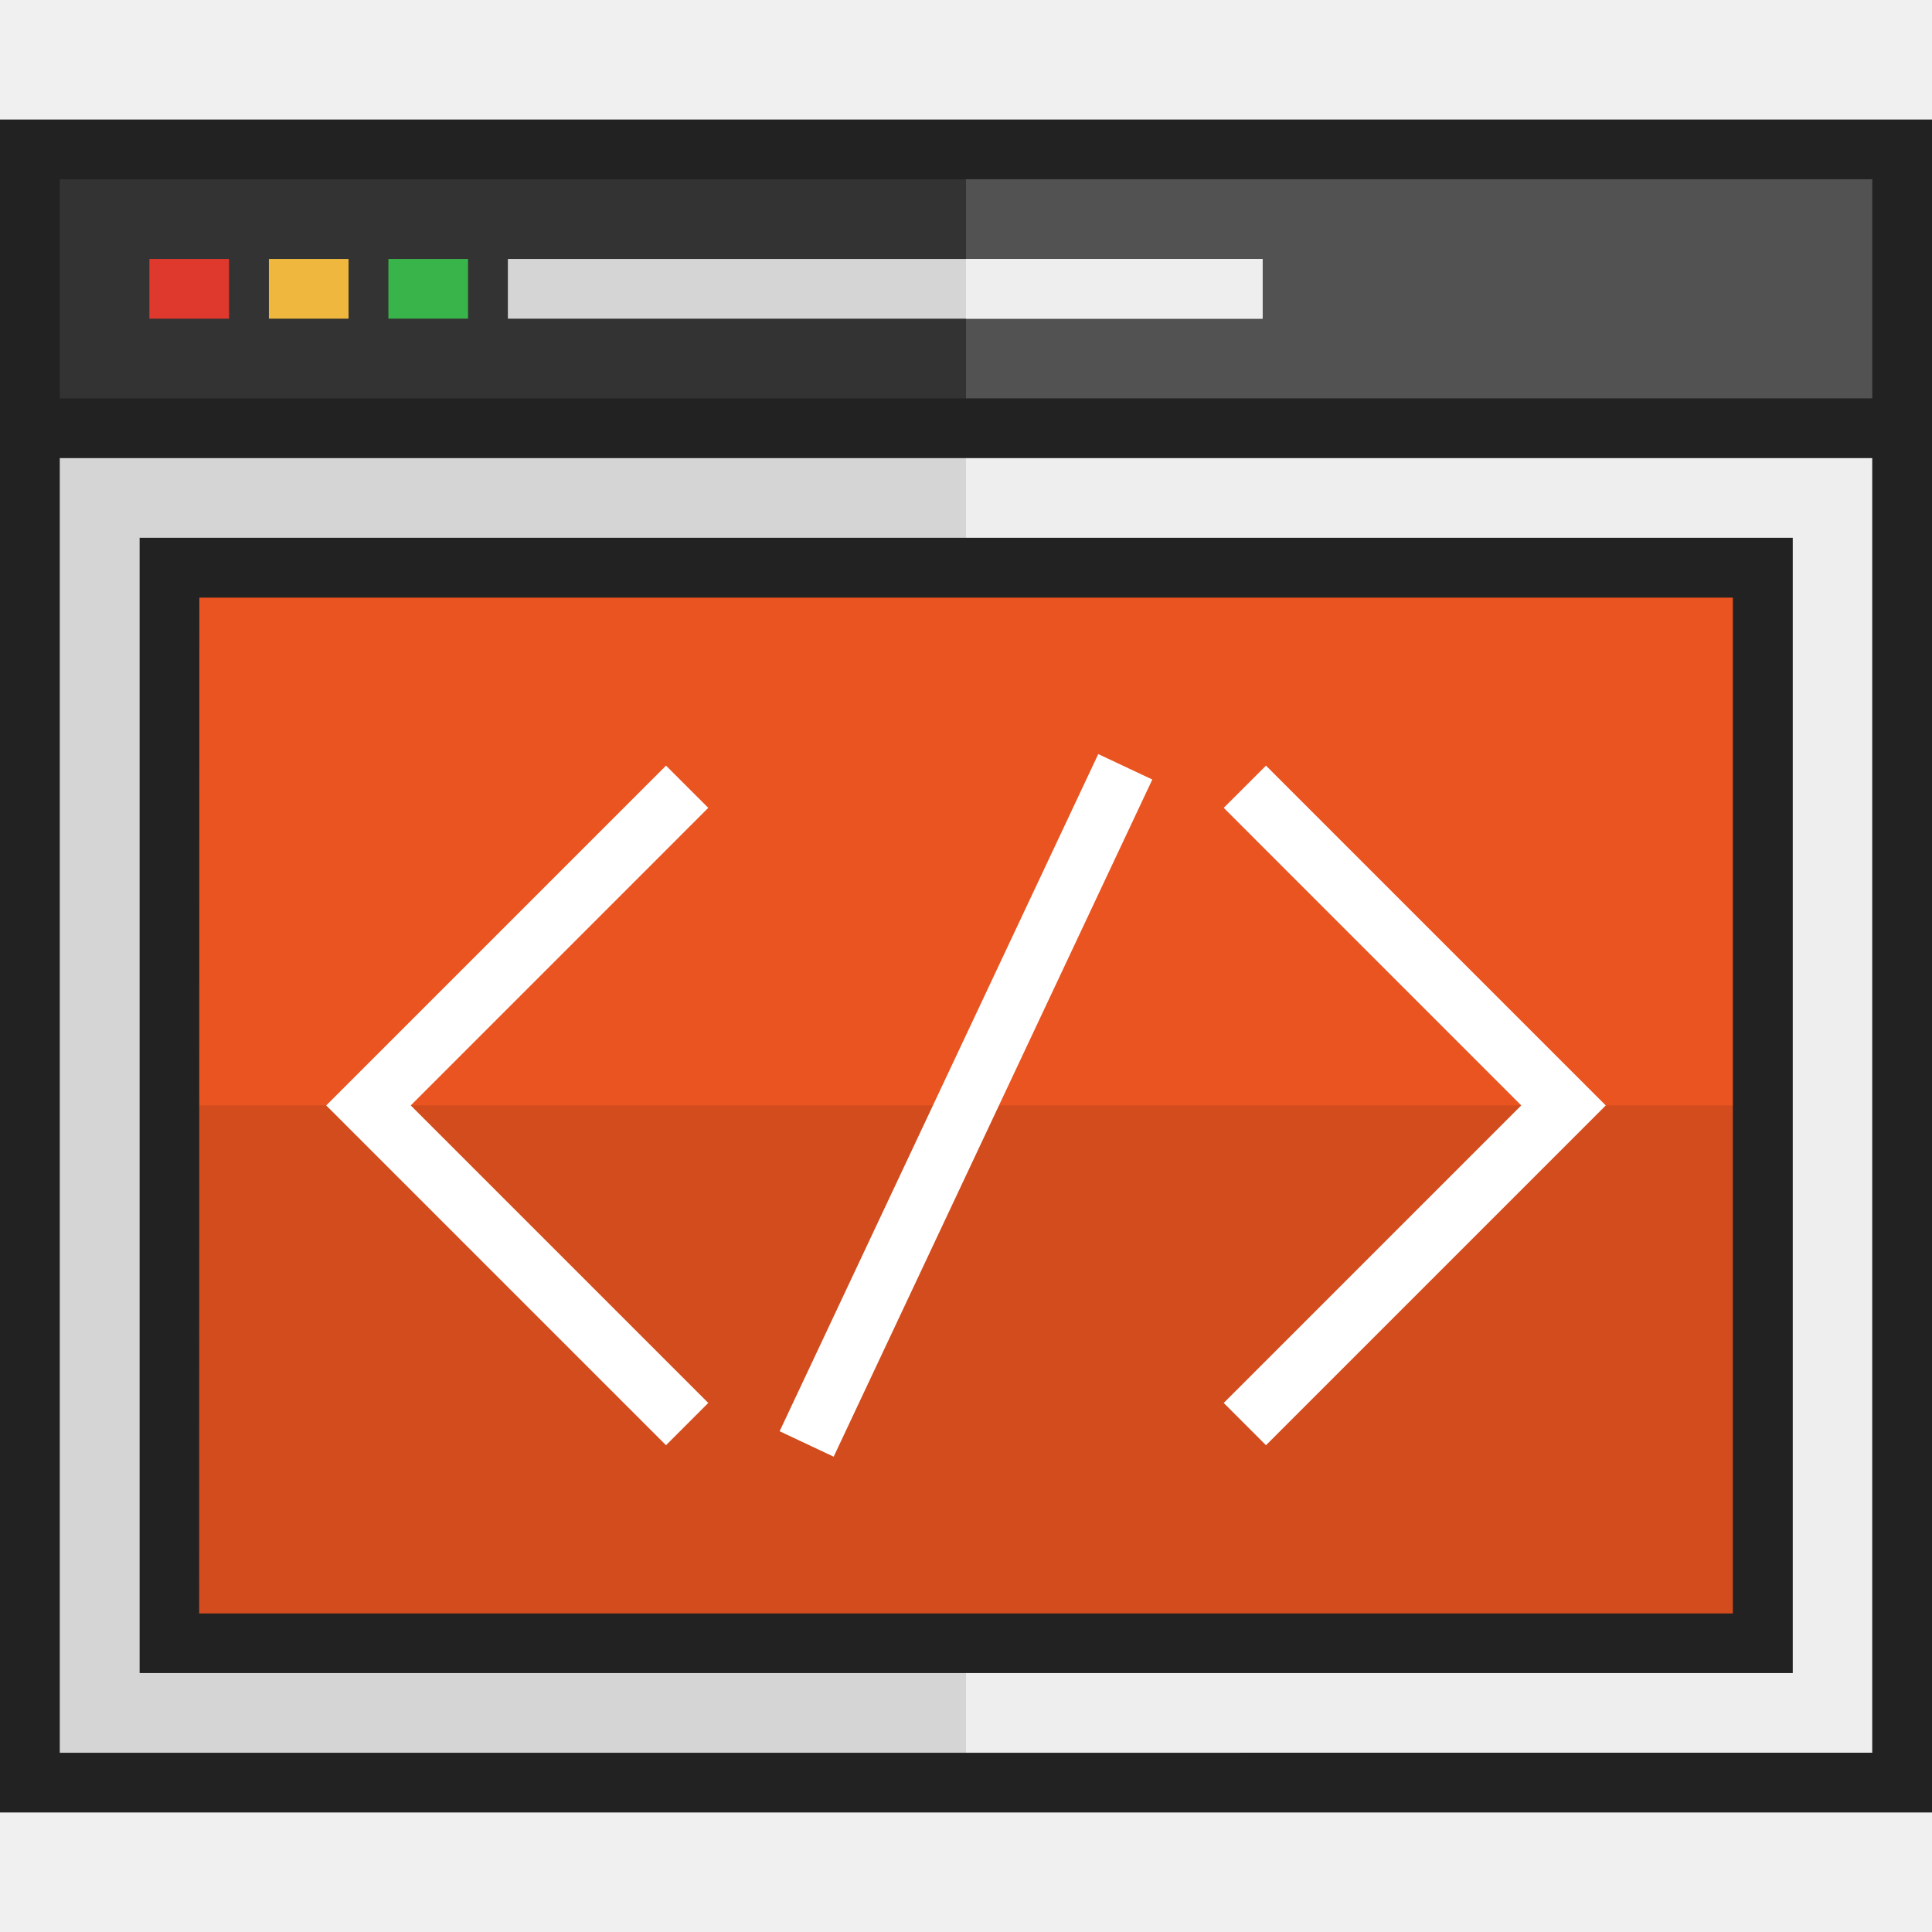
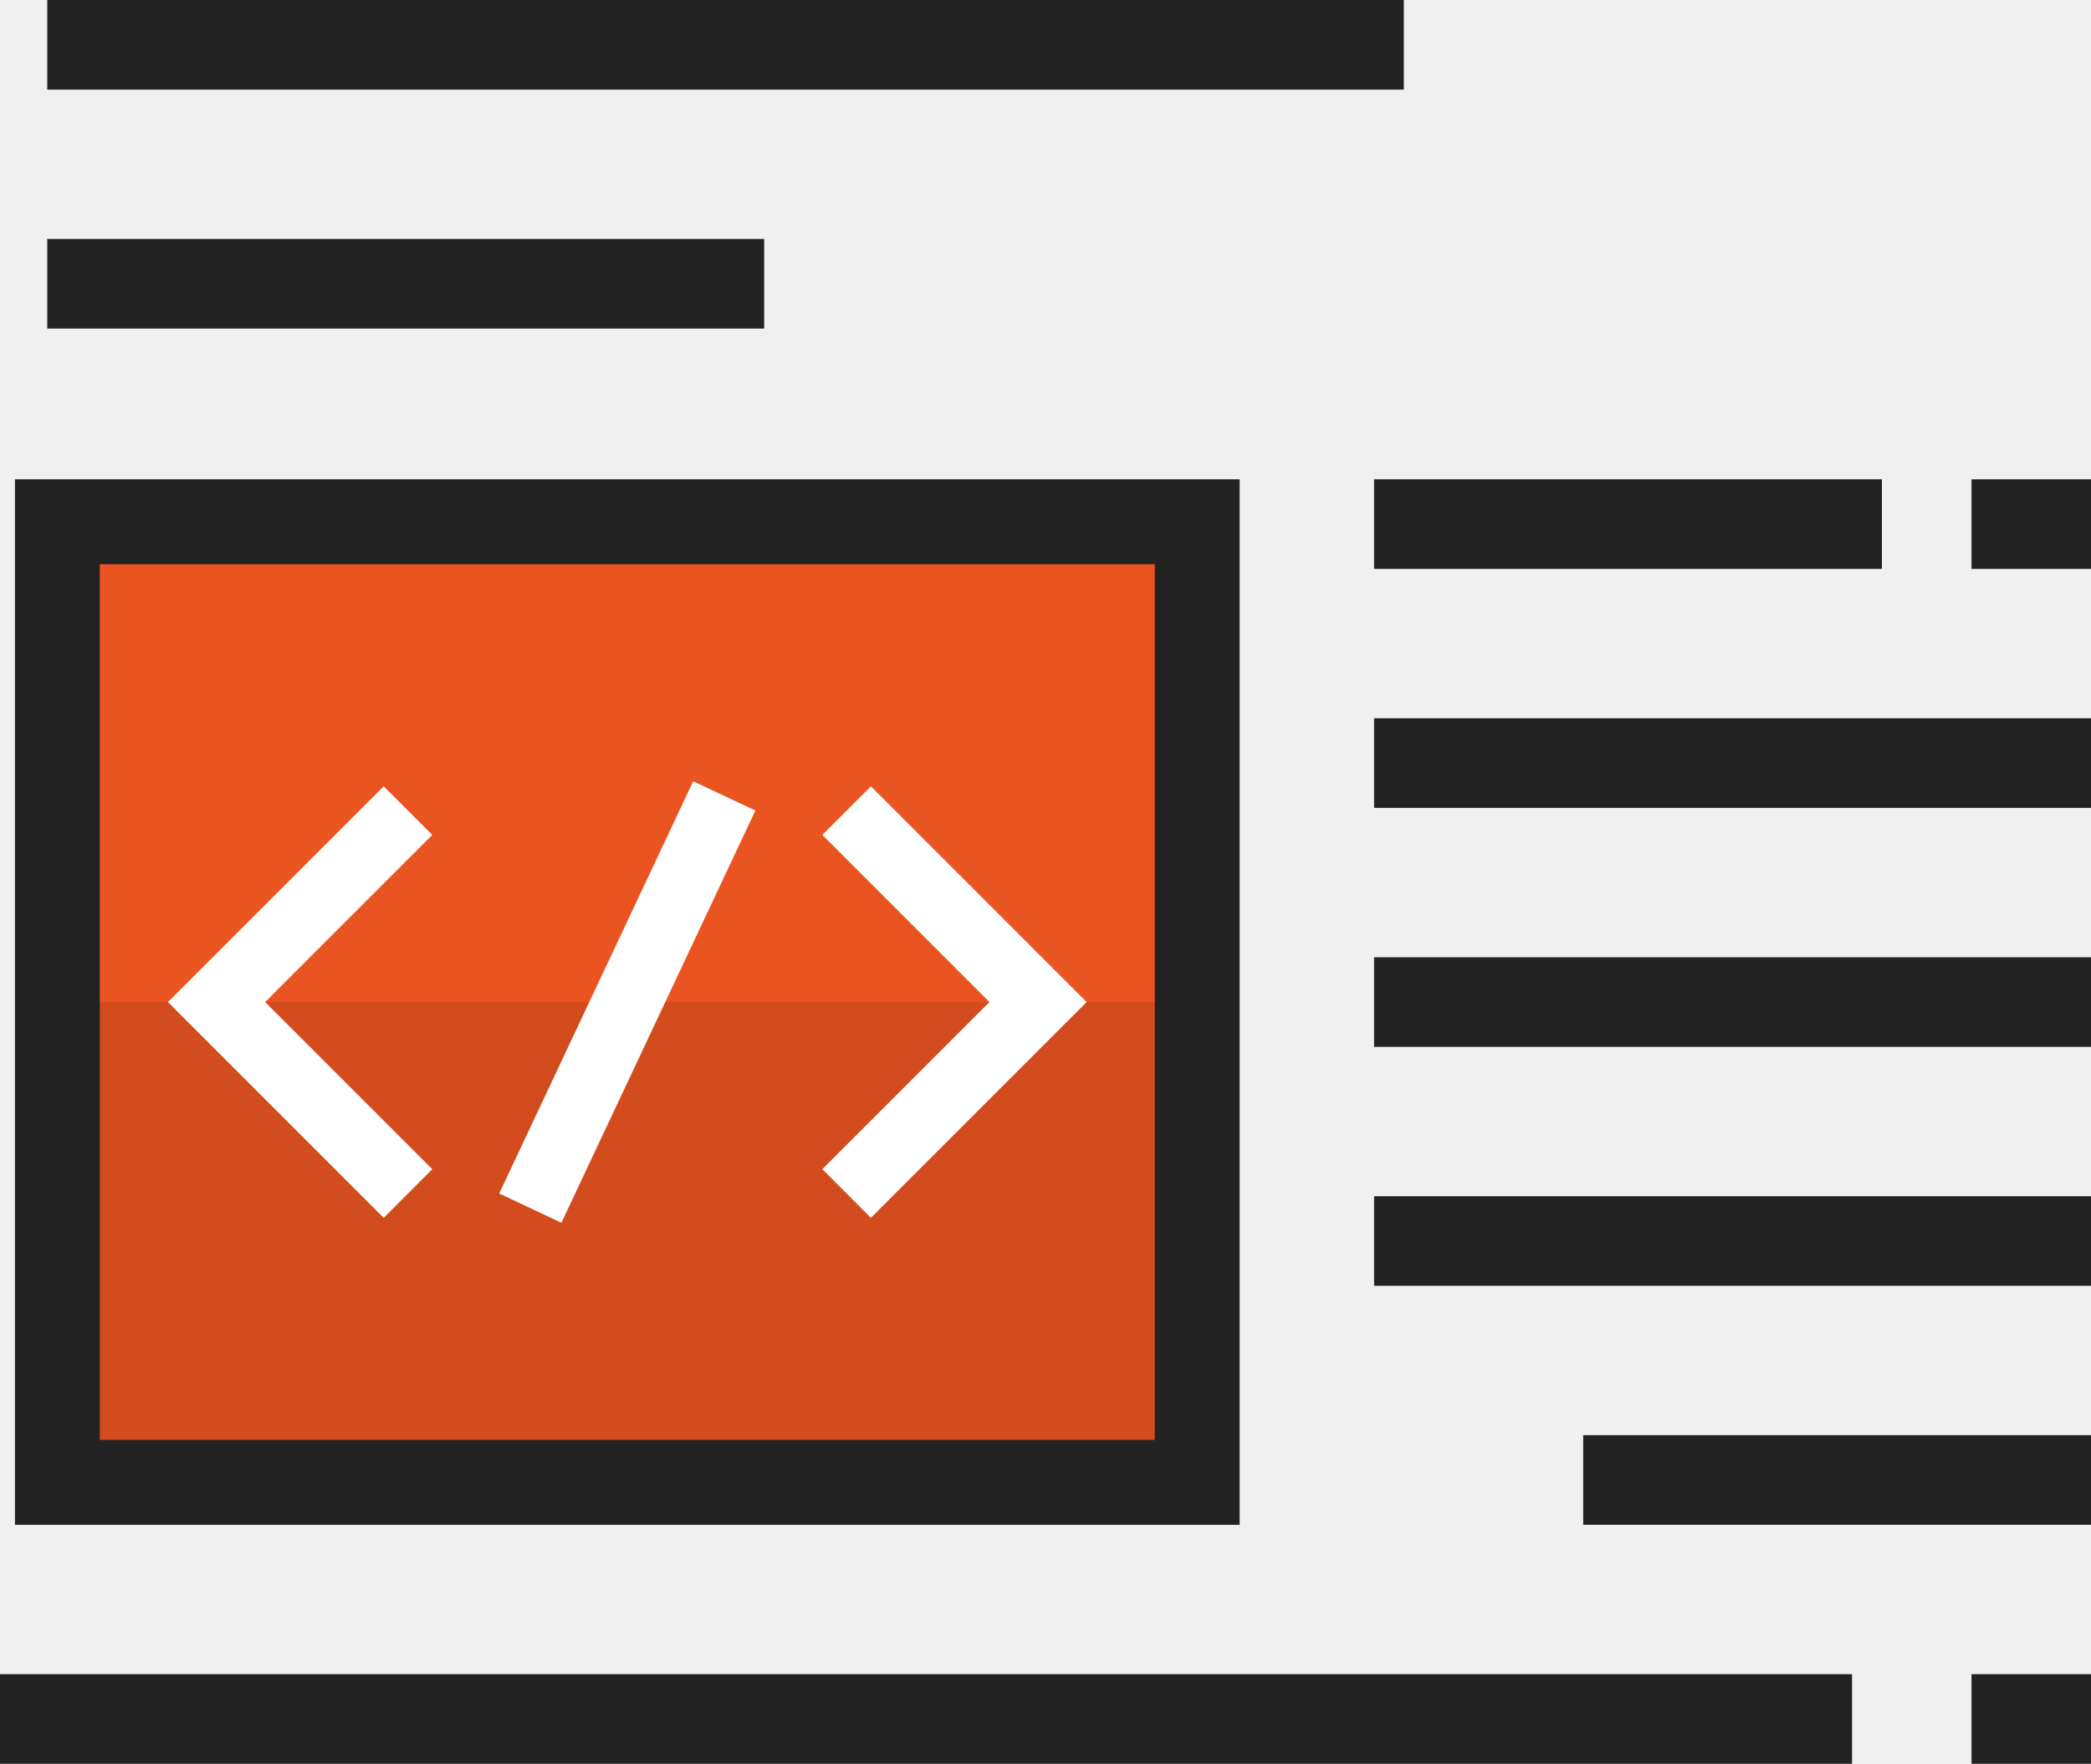
- <svg xmlns="http://www.w3.org/2000/svg" viewBox="0 0 512 512">
+ <svg xmlns="http://www.w3.org/2000/svg" viewBox="0 0 512 431.87">
  <g style="isolation:isolate">
-     <polygon points="504.08 113.48 504.08 472.41 256 472.41 256 435.46 467.13 435.46 467.13 150.43 256 150.43 256 113.48 504.08 113.48" style="fill:#eee" />
-     <polygon points="44.87 435.46 256 435.46 256 472.41 7.92 472.41 7.92 113.48 256 113.48 256 150.43 44.87 150.43 44.87 435.46" style="fill:#eee" />
-     <polygon points="44.87 435.46 256 435.46 256 472.41 7.92 472.41 7.92 113.48 256 113.48 256 150.43 44.87 150.43 44.87 435.46" style="fill:#999;opacity:0.25;mix-blend-mode:multiply" />
-     <polygon points="467.13 435.46 256 435.46 44.87 435.46 44.87 150.43 256 150.43 467.13 150.43 467.13 435.46" style="fill:#e95420" />
-     <polygon points="467.13 435.46 256 435.46 44.87 435.46 44.87 150.43 256 150.43 467.13 150.43 467.13 435.46" style="fill:#999;opacity:0.25;mix-blend-mode:multiply" />
-     <rect x="44.87" y="150.43" width="422.27" height="142.51" style="fill:#e95420" />
-     <rect x="256" y="39.59" width="248.08" height="73.9" style="fill:#333" />
-     <rect x="256" y="39.59" width="248.08" height="73.9" style="fill:#fff;opacity:0.5;mix-blend-mode:soft-light" />
-     <rect x="7.92" y="39.59" width="248.08" height="73.9" style="fill:#333" />
-     <path d="M0,31.67V480.33H512V31.67ZM496.17,47.5v58.07H15.84V47.5Zm-480.33,417V121.4H496.16V464.49Z" style="fill:#222" />
-     <path d="M37,443.38h438.1V142.51H37Zm15.83-285H459.22v269.2H52.78Z" style="fill:#222" />
-     <rect x="39.59" y="68.62" width="21.11" height="15.83" style="fill:#df382c" />
-     <rect x="71.26" y="68.62" width="21.11" height="15.83" style="fill:#efb73e" />
-     <rect x="102.93" y="68.62" width="21.11" height="15.83" style="fill:#38b44a" />
-     <rect x="134.6" y="68.62" width="200" height="15.83" style="fill:#eee" />
-     <rect x="134.6" y="68.62" width="200" height="15.83" style="fill:#999;opacity:0.25;mix-blend-mode:multiply" />
-     <rect x="256" y="68.62" width="78.6" height="15.83" style="fill:#eee" />
-     <polygon points="176.5 383 86.45 292.95 176.5 202.9 187.7 214.09 108.85 292.95 187.7 371.8 176.5 383" style="fill:#fff" />
-     <polygon points="335.5 383 324.3 371.8 403.15 292.95 324.3 214.09 335.5 202.9 425.55 292.95 335.5 383" style="fill:#fff" />
-     <rect x="156.83" y="285.03" width="198.33" height="15.83" transform="translate(-118.07 399.84) rotate(-64.8)" style="fill:#fff" />
+     <polygon points="301.96 368.6 153.6 368.6 5.24 368.6 5.24 122.12 153.6 122.12 301.96 122.12 301.96 368.6" style="fill:#e95420" />
+     <polygon points="301.96 368.6 153.6 368.6 5.24 368.6 5.24 122.12 153.6 122.12 301.96 122.12 301.96 368.6" style="fill:#999;opacity:0.25;mix-blend-mode:multiply" />
+     <rect x="5.24" y="122.12" width="296.73" height="123.24" style="fill:#e95420" />
+     <polygon points="93.95 292.1 47.21 245.36 93.95 198.62 99.76 204.43 58.84 245.36 99.76 286.28 93.95 292.1" style="fill:#fff;stroke:#fff;stroke-miterlimit:10;stroke-width:8.609px" />
+     <polygon points="213.25 292.1 207.44 286.28 248.36 245.36 207.44 204.43 213.25 198.62 259.99 245.36 213.25 292.1" style="fill:#fff;stroke:#fff;stroke-miterlimit:10;stroke-width:8.609px" />
+     <rect x="102.13" y="241.25" width="102.94" height="8.22" transform="translate(-133.81 279.86) rotate(-64.8)" style="fill:#fff;stroke:#fff;stroke-miterlimit:10;stroke-width:8.609px" />
+     <path d="M282.76,138.14V352.57H24.44V138.14H282.76m20.78-20.78H3.66v256H303.54v-256Z" style="fill:#222" />
+     <rect x="11.57" width="332.17" height="21.94" style="fill:#222" />
+     <rect x="11.57" y="58.51" width="175.54" height="21.94" style="fill:#222" />
+     <rect x="336.46" y="117.36" width="124.34" height="21.94" style="fill:#222" />
+     <rect x="482.74" y="117.36" width="29.26" height="21.94" style="fill:#222" />
+     <rect x="336.46" y="175.87" width="175.54" height="21.94" style="fill:#222" />
+     <rect x="336.46" y="234.39" width="175.54" height="21.94" style="fill:#222" />
+     <rect x="336.46" y="292.9" width="175.54" height="21.94" style="fill:#222" />
+     <rect x="387.66" y="351.41" width="124.34" height="21.94" style="fill:#222" />
+     <rect y="409.93" width="453.49" height="21.94" style="fill:#222" />
+     <rect x="482.74" y="409.93" width="29.26" height="21.94" style="fill:#222" />
  </g>
</svg>
